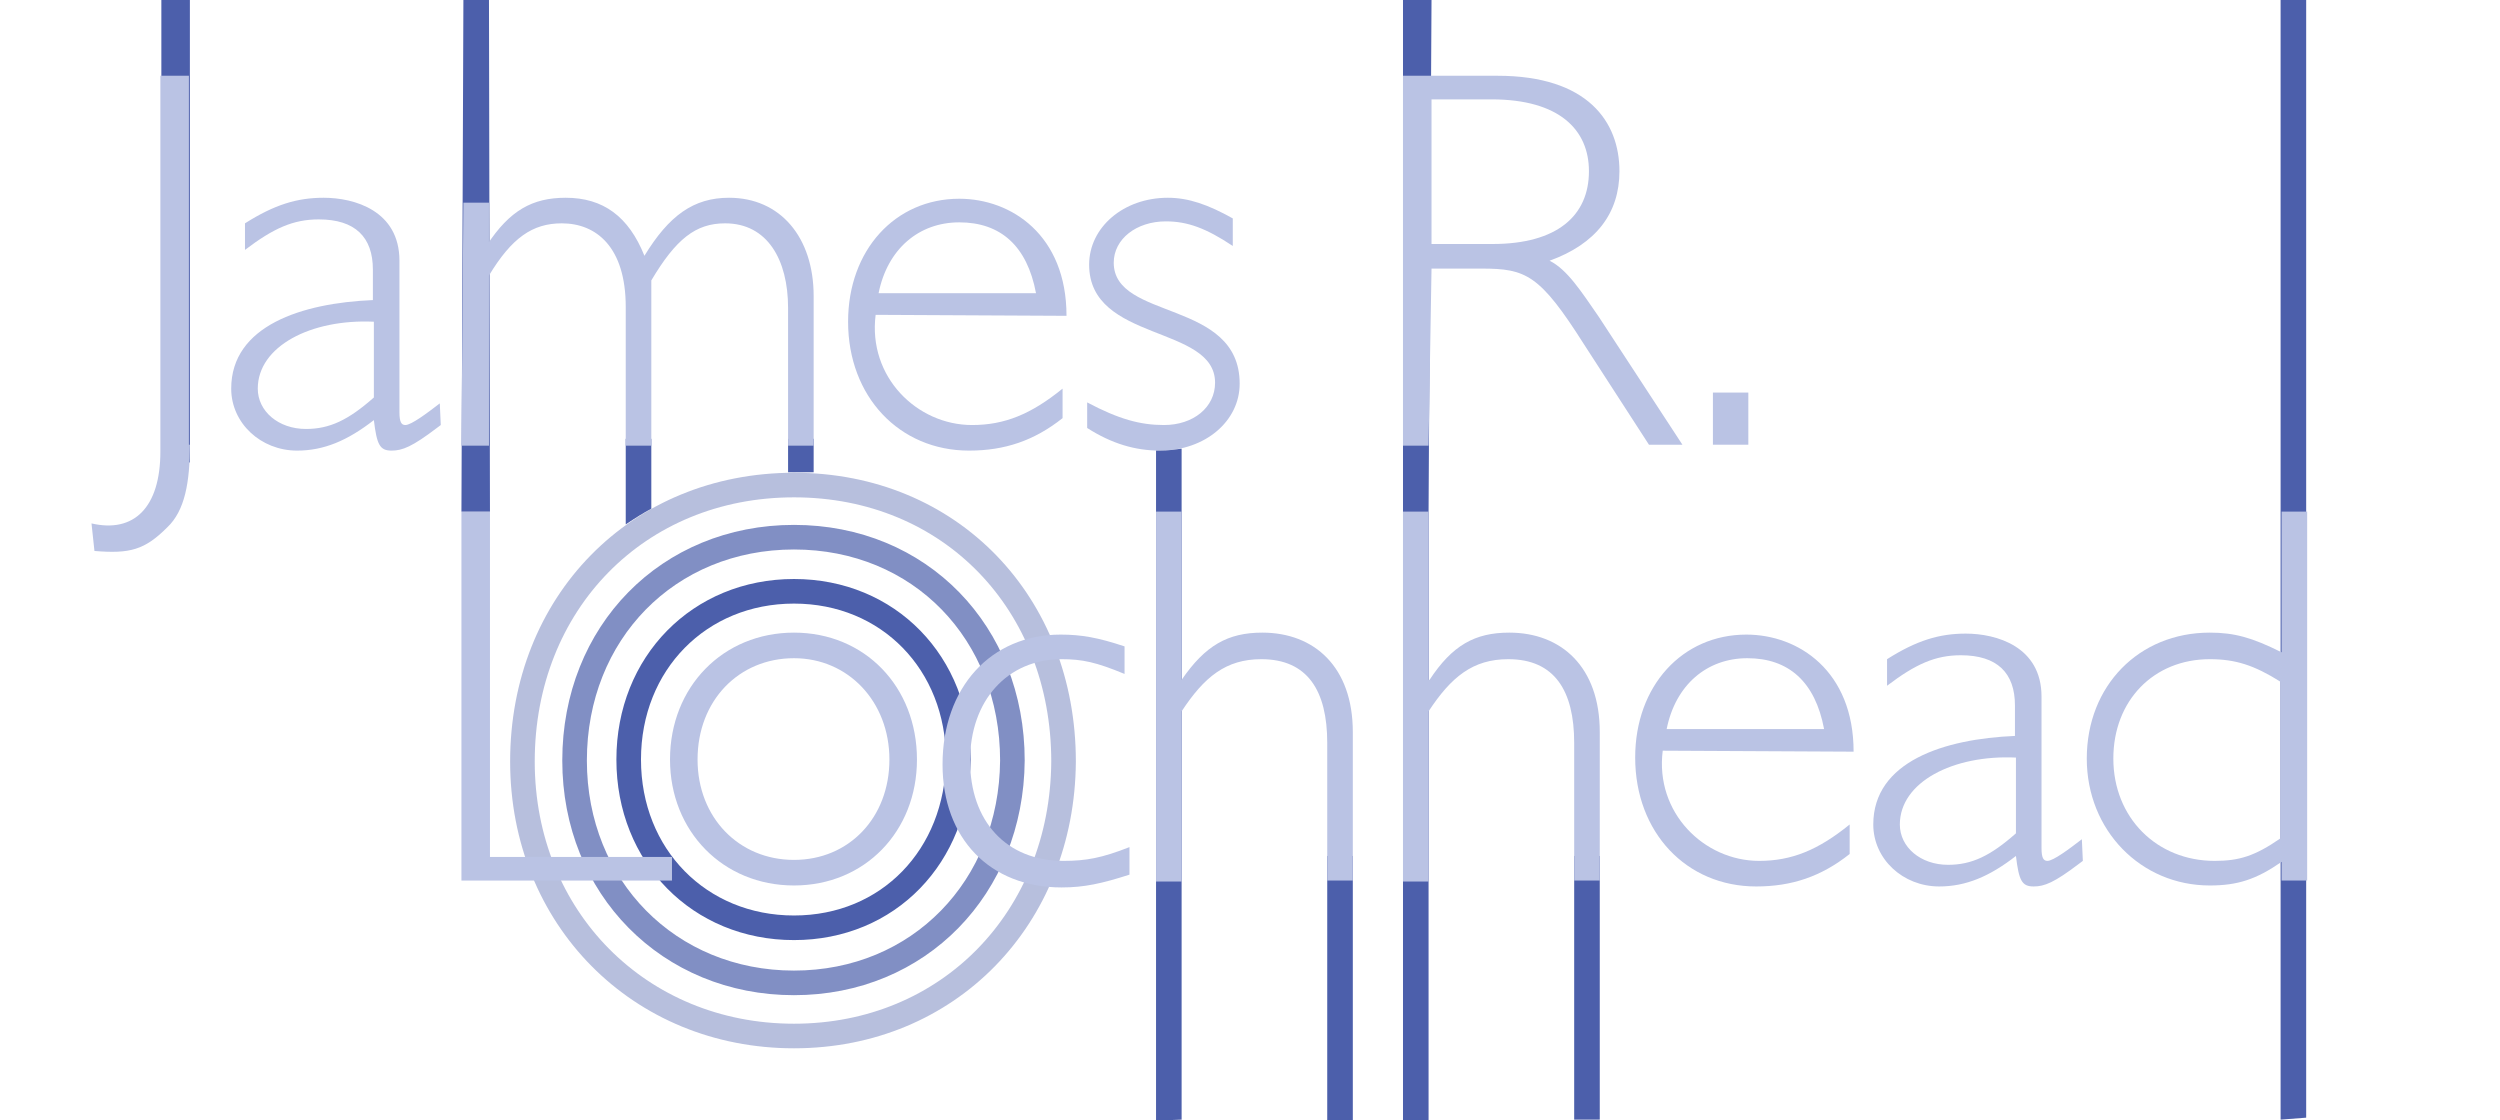
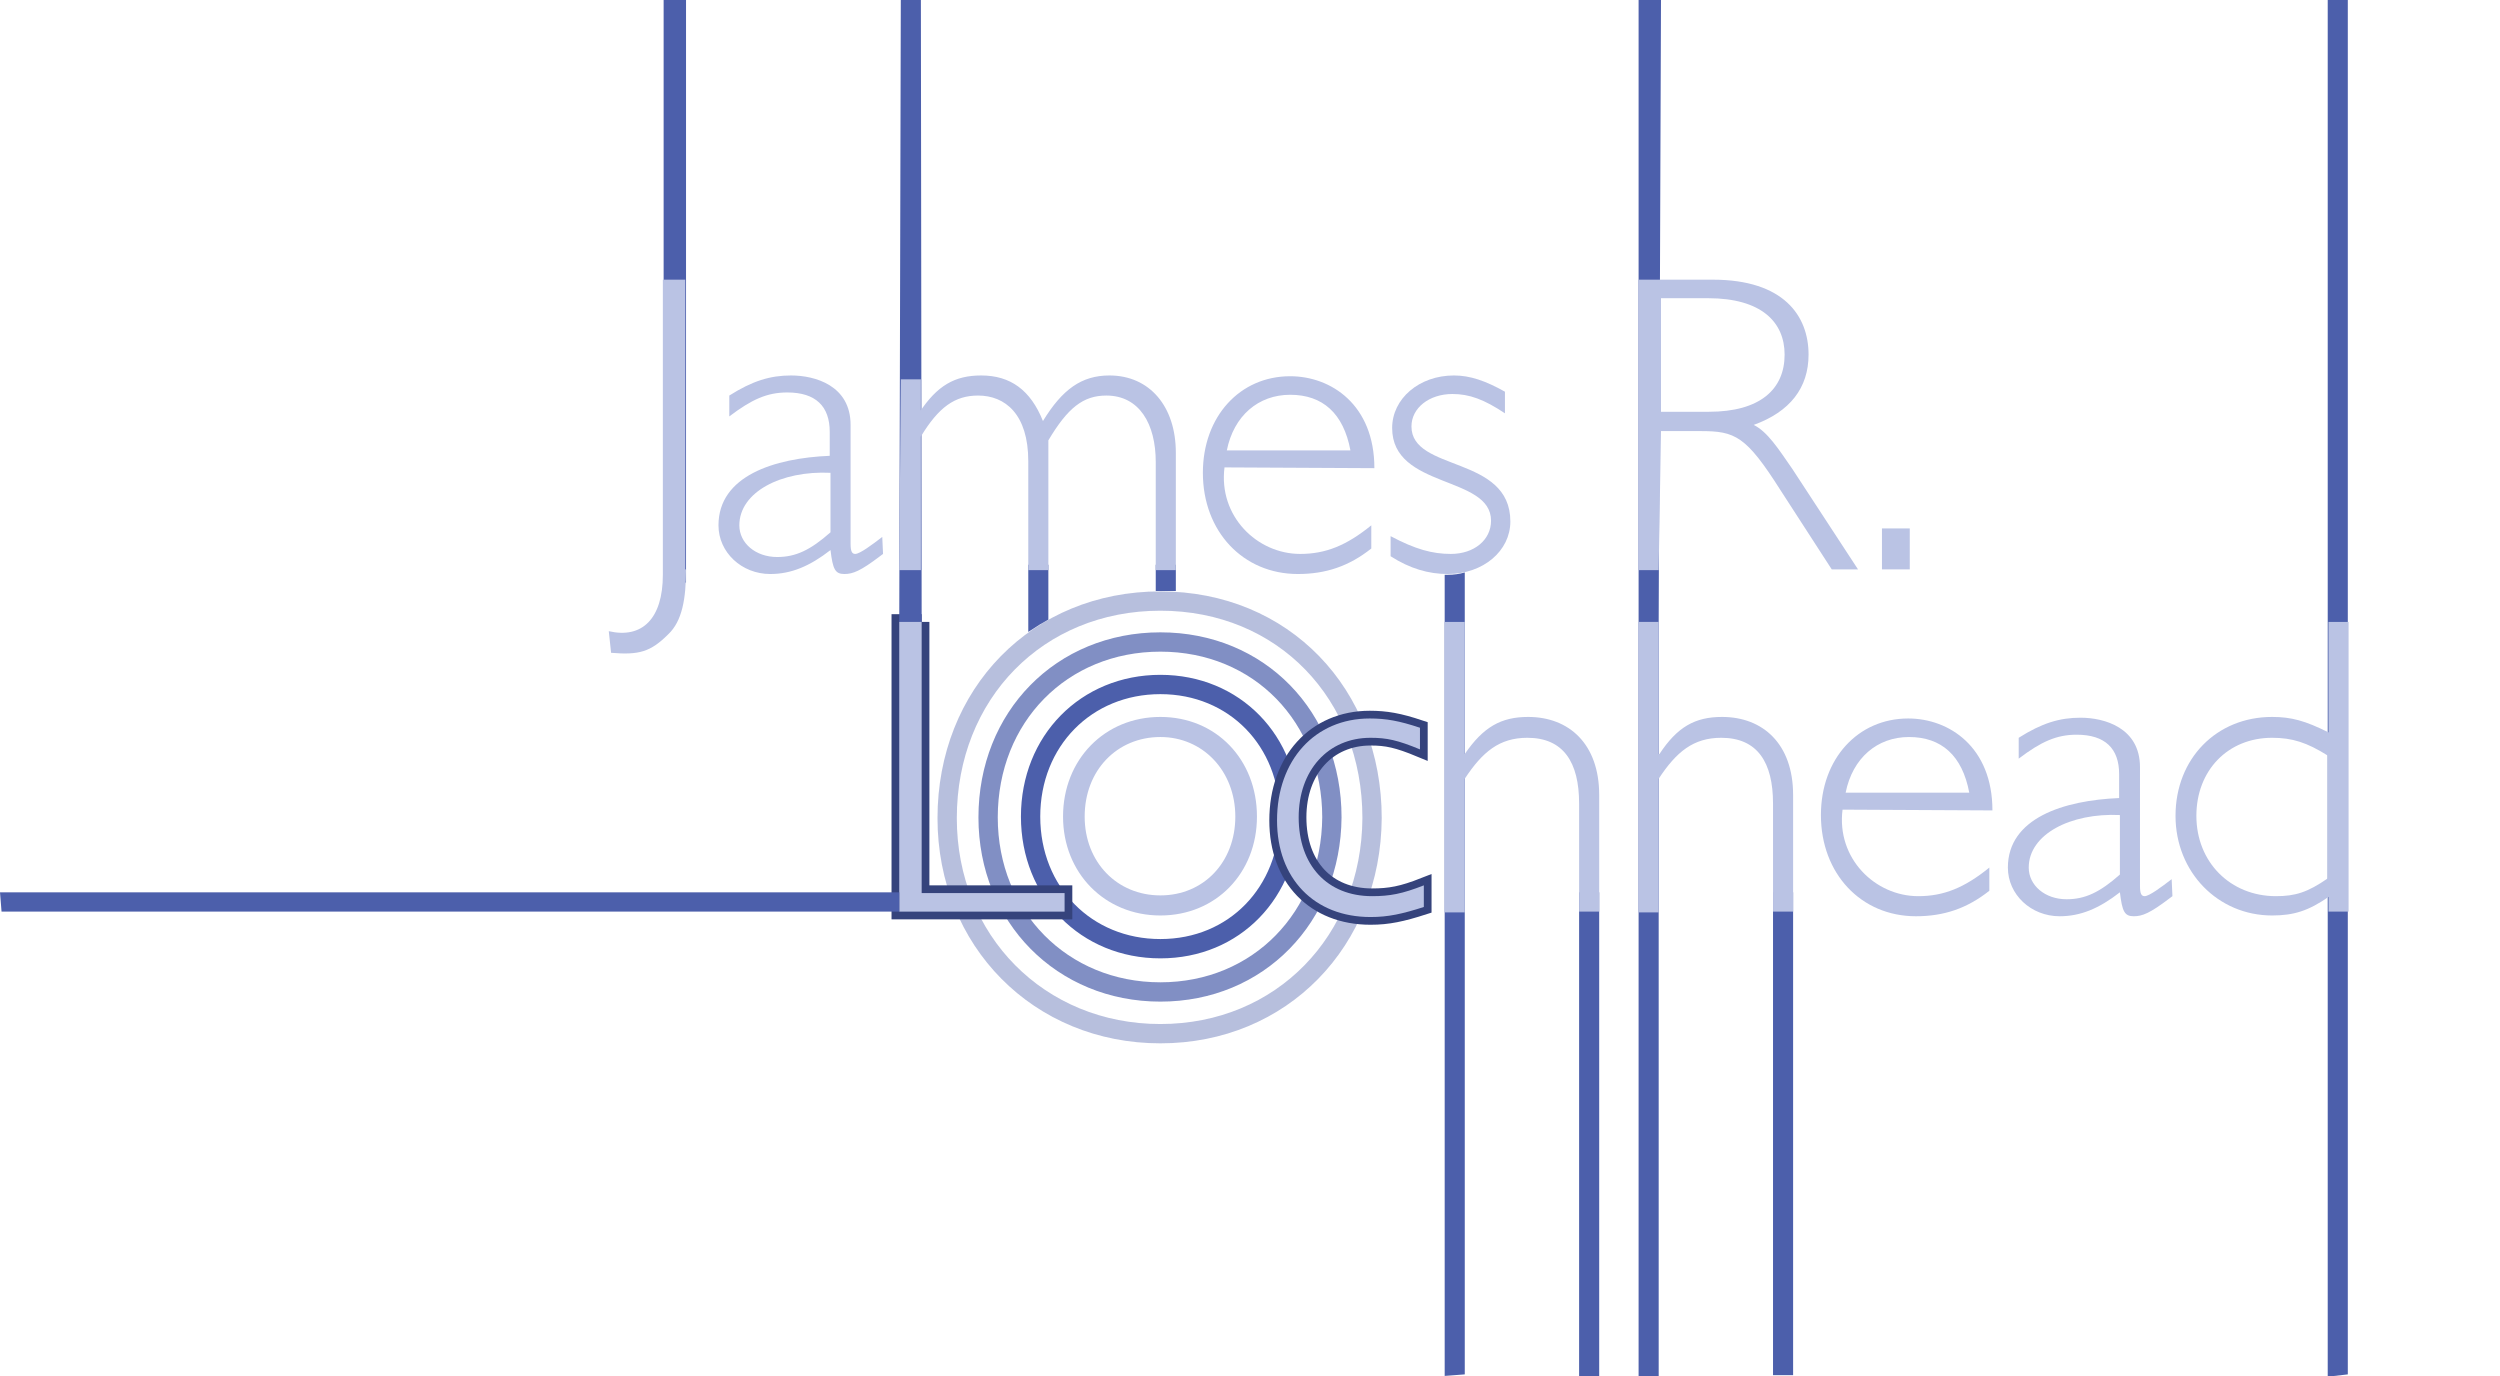
- <svg xmlns="http://www.w3.org/2000/svg" version="1.1" id="Layer_1" x="0px" y="0px" viewBox="0 0 254.1 113.8" style="enable-background:new 0 0 254.1 113.8;" xml:space="preserve">
+ <svg xmlns="http://www.w3.org/2000/svg" version="1.1" id="Layer_1" x="0px" y="0px" viewBox="0 0 323.6 178" style="enable-background:new 0 0 323.6 178;" xml:space="preserve">
  <style type="text/css">
	.st0{opacity:0.4;fill:none;stroke:#4C5FAB;stroke-width:2.5;stroke-miterlimit:10;enable-background:new    ;}
	.st1{opacity:0.7;fill:none;stroke:#4C5FAB;stroke-width:2.5;stroke-miterlimit:10;enable-background:new    ;}
	.st2{fill:none;stroke:#4C5FAB;stroke-width:2.5;stroke-miterlimit:10;}
- 	.st3{fill:#BAC3E4;}
- 	.st4{fill:#4C5FAB;}
+ 	.st3{fill:#BAC3E4;stroke:#35437C;stroke-width:2;stroke-miterlimit:10;}
+ 	.st4{fill:#BAC3E4;}
+ 	.st5{fill:#4C5FAB;}
</style>
-   <path class="st0" d="M80.7,105.3c-15.7,0-27.6-12-27.6-27.9c0-16.1,11.7-28.1,27.6-28.1s27.4,12,27.4,28.1  C108,93.3,96.4,105.3,80.7,105.3z" />
-   <path class="st1" d="M80.7,99.9c-12.7,0-22.3-9.7-22.3-22.6c0-13,9.5-22.7,22.3-22.7s22.2,9.7,22.2,22.7  C102.8,90.2,93.4,99.9,80.7,99.9z" />
-   <path class="st2" d="M80.7,94.3c-9.6,0-16.8-7.3-16.8-17.1s7.2-17.1,16.8-17.1s16.7,7.3,16.7,17.1C97.3,87,90.3,94.3,80.7,94.3z" />
+   <path class="st0" d="M150.2,133.8c-15.7,0-27.6-12-27.6-27.9c0-16.1,11.7-28.1,27.6-28.1s27.4,12,27.4,28.1  C177.5,121.8,165.9,133.8,150.2,133.8z" />
+   <path class="st1" d="M150.2,128.4c-12.7,0-22.3-9.7-22.3-22.6c0-13,9.5-22.7,22.3-22.7s22.2,9.7,22.2,22.7  C172.3,118.7,162.9,128.4,150.2,128.4z" />
+   <path class="st2" d="M150.2,122.8c-9.6,0-16.8-7.3-16.8-17.1s7.2-17.1,16.8-17.1s16.7,7.3,16.7,17.1  C166.8,115.5,159.8,122.8,150.2,122.8z" />
  <g>
-     <path class="st3" d="M49.8,52v35.1h18.5v2.4H46.9V52H49.8" />
+     <path class="st3" d="M119.3,80.5v35.1h18.5v2.4h-21.4V80.5H119.3" />
  </g>
-   <path class="st3" d="M80.7,90c-7.2,0-12.6-5.5-12.6-12.8c0-7.4,5.4-12.9,12.6-12.9s12.5,5.5,12.5,12.9C93.2,84.5,87.9,90,80.7,90z   M80.7,66.9c-5.6,0-9.8,4.3-9.8,10.3c0,5.9,4.2,10.2,9.8,10.2s9.7-4.3,9.7-10.2S86.2,66.9,80.7,66.9z" />
+   <path class="st4" d="M150.2,118.5c-7.2,0-12.6-5.5-12.6-12.8c0-7.4,5.4-12.9,12.6-12.9s12.5,5.5,12.5,12.9  C162.7,113,157.4,118.5,150.2,118.5z M150.2,95.4c-5.6,0-9.8,4.3-9.8,10.3c0,5.9,4.2,10.2,9.8,10.2s9.7-4.3,9.7-10.2  S155.7,95.4,150.2,95.4z" />
  <g>
-     <path class="st4" d="M16.4,47.1V0h2.9v47L16.4,47.1z" />
+     <path class="st5" d="M85.9,75.6V0h2.9v75.4L85.9,75.6z" />
  </g>
  <g>
-     <path class="st4" d="M46.9,52l0.2-52h2.6l0.1,52H46.9z" />
+     <path class="st5" d="M116.4,80.5L116.6,0h2.6l0.1,80.5H116.4z" />
  </g>
-   <path class="st4" d="M66.2,51.7v-7.1h-2.6v8.7C64.8,52.5,65.3,52.2,66.2,51.7z" />
-   <path class="st4" d="M80.9,48c0.6,0,1.2,0,1.8,0v-3.4h-2.6V48C80.4,48,80.6,48,80.9,48z" />
-   <path class="st3" d="M19.3,45.2c0,3.8-0.5,6.7-2.3,8.4c-2.3,2.3-3.8,2.7-7.4,2.4l-0.3-2.8c4.3,1,7-1.6,7-7.3V7.7h2.9v37.5H19.3z" />
-   <path class="st3" d="M44.8,43.2l-0.4,0.3c-2.5,1.9-3.5,2.3-4.6,2.3c-1.2,0-1.5-0.6-1.8-3.1c-2.7,2.1-5.1,3.1-7.8,3.1  c-3.7,0-6.7-2.8-6.7-6.3c0-6.4,7.2-8.7,14.4-9v-3.1c0-3.3-1.8-5.1-5.5-5.1c-2.6,0-4.6,0.9-7.5,3.1v-2.7c3-1.9,5.3-2.6,8-2.6  c3.1,0,7.7,1.3,7.7,6.4v15.4c0,1,0.2,1.3,0.6,1.3c0.6,0,2.2-1.2,3.5-2.2L44.8,43.2L44.8,43.2z M38,32.7c-6.4-0.3-11.8,2.5-11.8,6.8  c0,2.3,2.1,4.1,4.9,4.1c2.4,0,4.3-0.9,6.9-3.2V32.7z" />
-   <path class="st3" d="M49.5,24.9L49.5,24.9c2.3-3.5,4.6-4.8,8-4.8c3.8,0,6.4,1.9,8,5.9c2.5-4.1,5-5.9,8.6-5.9c5.2,0,8.6,4,8.6,10  v15.2h-2.6v-14c0-4.9-2.1-8.6-6.4-8.6c-3,0-5,1.6-7.5,5.8v16.8h-2.6V31.2c0-6.1-3-8.5-6.5-8.5c-3,0-5.1,1.5-7.4,5.3v17.3h-2.8  l0.2-24.7h2.6v4.3C49.7,24.9,49.5,24.9,49.5,24.9z" />
-   <path class="st3" d="M89,32c-0.8,6.3,4.2,11.2,9.8,11.2c3.3,0,6-1.1,9.2-3.7v3c-2.9,2.3-5.9,3.3-9.5,3.3c-7.1,0-12.3-5.5-12.3-13.1  c0-7.3,4.8-12.5,11.3-12.5c5.3,0,10.9,3.7,10.9,11.9L89,32L89,32z M105.3,29.8c-0.9-4.8-3.6-7.2-7.8-7.2c-4.1,0-7.3,2.7-8.2,7.2  H105.3z" />
-   <path class="st3" d="M126,39c0,3.8-3.5,6.8-8.1,6.8c-2.5,0-4.9-0.7-7.4-2.3v-2.6c3.2,1.7,5.4,2.3,7.8,2.3c3,0,5.2-1.8,5.2-4.3  c0-5.9-12.8-4.1-12.8-12c0-3.8,3.5-6.8,8-6.8c2.1,0,4.1,0.7,6.6,2.1c0,0,0,2.8,0,2.8c-2.7-1.8-4.6-2.5-6.8-2.5c-3,0-5.3,1.8-5.3,4.2  C113.2,32.6,126,30.4,126,39" />
-   <path class="st4" d="M117.9,45.8c-0.1,0-0.3,0-0.4,0v68.1l2.6-0.1V45.6C119.4,45.7,118.7,45.8,117.9,45.8z" />
+   <path class="st5" d="M135.7,80.2v-7.1h-2.6v8.7C134.3,81,134.8,80.7,135.7,80.2z" />
+   <path class="st5" d="M150.4,76.5c0.6,0,1.2,0,1.8,0v-3.4h-2.6v3.4C149.9,76.5,150.1,76.5,150.4,76.5z" />
+   <path class="st4" d="M88.8,73.7c0,3.8-0.5,6.7-2.3,8.4c-2.3,2.3-3.8,2.7-7.4,2.4l-0.3-2.8c4.3,1,7-1.6,7-7.3V36.2h2.9v37.5H88.8z" />
+   <path class="st4" d="M114.3,71.7l-0.4,0.3c-2.5,1.9-3.5,2.3-4.6,2.3c-1.2,0-1.5-0.6-1.8-3.1c-2.7,2.1-5.1,3.1-7.8,3.1  C96,74.3,93,71.5,93,68c0-6.4,7.2-8.7,14.4-9v-3.1c0-3.3-1.8-5.1-5.5-5.1c-2.6,0-4.6,0.9-7.5,3.1v-2.7c3-1.9,5.3-2.6,8-2.6  c3.1,0,7.7,1.3,7.7,6.4v15.4c0,1,0.2,1.3,0.6,1.3c0.6,0,2.2-1.2,3.5-2.2L114.3,71.7L114.3,71.7z M107.5,61.2  c-6.4-0.3-11.8,2.5-11.8,6.8c0,2.3,2.1,4.1,4.9,4.1c2.4,0,4.3-0.9,6.9-3.2V61.2z" />
+   <path class="st4" d="M119,53.4L119,53.4c2.3-3.5,4.6-4.8,8-4.8c3.8,0,6.4,1.9,8,5.9c2.5-4.1,5-5.9,8.6-5.9c5.2,0,8.6,4,8.6,10v15.2  h-2.6v-14c0-4.9-2.1-8.6-6.4-8.6c-3,0-5,1.6-7.5,5.8v16.8h-2.6V59.7c0-6.1-3-8.5-6.5-8.5c-3,0-5.1,1.5-7.4,5.3v17.3h-2.8l0.2-24.7  h2.6v4.3L119,53.4z" />
+   <path class="st4" d="M158.5,60.5c-0.8,6.3,4.2,11.2,9.8,11.2c3.3,0,6-1.1,9.2-3.7v3c-2.9,2.3-5.9,3.3-9.5,3.3  c-7.1,0-12.3-5.5-12.3-13.1c0-7.3,4.8-12.5,11.3-12.5c5.3,0,10.9,3.7,10.9,11.9L158.5,60.5L158.5,60.5z M174.8,58.3  c-0.9-4.8-3.6-7.2-7.8-7.2c-4.1,0-7.3,2.7-8.2,7.2H174.8z" />
+   <path class="st4" d="M195.5,67.5c0,3.8-3.5,6.8-8.1,6.8c-2.5,0-4.9-0.7-7.4-2.3v-2.6c3.2,1.7,5.4,2.3,7.8,2.3c3,0,5.2-1.8,5.2-4.3  c0-5.9-12.8-4.1-12.8-12c0-3.8,3.5-6.8,8-6.8c2.1,0,4.1,0.7,6.6,2.1v2.8c-2.7-1.8-4.6-2.5-6.8-2.5c-3,0-5.3,1.8-5.3,4.2  C182.7,61.1,195.5,58.9,195.5,67.5" />
+   <path class="st5" d="M187.4,74.4c-0.1,0-0.3,0-0.4,0v103.7l2.6-0.2V74.1C188.9,74.3,188.2,74.4,187.4,74.4z" />
  <g>
-     <path class="st4" d="M142.6,114V52h2.6v62L142.6,114z" />
+     <path class="st5" d="M212.1,178.2V80.5h2.6v97.7H212.1z" />
  </g>
  <g>
-     <path class="st4" d="M134.9,114.1V87h2.6v27.2H134.9z" />
+     <path class="st5" d="M204.4,178.3v-62.8h2.6v63h-2.6V178.3z" />
  </g>
  <g>
-     <path class="st4" d="M160,113.8V87h2.6v26.8H160z" />
+     <path class="st5" d="M229.5,178v-62.5h2.6V178H229.5z" />
  </g>
  <g>
-     <path class="st4" d="M231.8,113.8V0h2.6v113.6L231.8,113.8z" />
+     <path class="st5" d="M301.3,178.2V0h2.6v177.9L301.3,178.2z" />
  </g>
  <g>
-     <path class="st3" d="M107.8,64.5c2.1,0,3.8,0.3,6.5,1.2v2.8c-2.9-1.2-4.3-1.5-6.4-1.5c-5.5,0-9.3,4.2-9.3,10.3   c0,6.2,3.7,10.2,9.5,10.2c2.3,0,3.9-0.3,6.7-1.4v2.8c-2.8,0.9-4.6,1.3-6.9,1.3c-7.3,0-12.1-5-12.1-12.5   C95.8,69.9,100.7,64.5,107.8,64.5" />
+     <path class="st3" d="M177.3,93c2.1,0,3.8,0.3,6.5,1.2V97c-2.9-1.2-4.3-1.5-6.4-1.5c-5.5,0-9.3,4.2-9.3,10.3   c0,6.2,3.7,10.2,9.5,10.2c2.3,0,3.9-0.3,6.7-1.4v2.8c-2.8,0.9-4.6,1.3-6.9,1.3c-7.3,0-12.1-5-12.1-12.5   C165.3,98.4,170.2,93,177.3,93" />
  </g>
-   <path class="st3" d="M120.1,69.1L120.1,69.1c2.4-3.5,4.7-4.8,8.2-4.8c5.3,0,9.2,3.5,9.2,10.1v15.1h-2.6v-14c0-5.3-2-8.5-6.7-8.5  c-3.6,0-5.8,1.8-8.1,5.3v17.3h-2.6V52h2.6V69.1z" />
-   <path class="st3" d="M145.2,69.1h0.1c2.3-3.5,4.6-4.8,8.1-4.8c5.3,0,9.2,3.5,9.2,10.1v15.1H160v-14c0-5.3-2-8.5-6.7-8.5  c-3.6,0-5.8,1.8-8.1,5.3v17.3h-2.6V52h2.6V69.1z" />
-   <path class="st3" d="M169,76.3c-0.8,6.3,4.2,11.2,9.8,11.2c3.3,0,6-1.1,9.2-3.7v3c-2.9,2.3-5.9,3.3-9.5,3.3  c-7.1,0-12.3-5.5-12.3-13.1c0-7.3,4.8-12.5,11.3-12.5c5.3,0,10.9,3.7,10.9,11.9L169,76.3L169,76.3z M185.4,74.1  c-0.9-4.8-3.6-7.2-7.8-7.2c-4.1,0-7.3,2.7-8.2,7.2H185.4z" />
-   <path class="st3" d="M211.7,87.5l-0.4,0.3c-2.5,1.9-3.5,2.3-4.6,2.3c-1.2,0-1.5-0.6-1.8-3.1c-2.7,2.1-5.1,3.1-7.8,3.1  c-3.7,0-6.7-2.8-6.7-6.3c0-6.4,7.2-8.7,14.4-9v-3.1c0-3.3-1.8-5.1-5.5-5.1c-2.6,0-4.6,0.9-7.5,3.1V67c3-1.9,5.3-2.6,8-2.6  c3.1,0,7.7,1.3,7.7,6.4v15.4c0,1,0.2,1.3,0.6,1.3c0.6,0,2.2-1.2,3.5-2.2L211.7,87.5L211.7,87.5z M204.9,77  c-6.4-0.3-11.8,2.5-11.8,6.8c0,2.3,2.1,4.1,4.9,4.1c2.4,0,4.3-0.9,6.9-3.2L204.9,77L204.9,77z" />
-   <path class="st3" d="M234.5,89.5h-2.6v-1.9c-2.6,1.8-4.5,2.4-7.3,2.4c-7,0-12.5-5.6-12.5-12.9c0-7.4,5.3-12.8,12.5-12.8  c2.5,0,4.3,0.5,7.3,2V52h2.6V89.5z M231.8,69.3c-2.7-1.7-4.6-2.3-7.2-2.3c-5.7,0-9.8,4.2-9.8,10.1c0,6,4.4,10.4,10.3,10.4  c2.5,0,4.1-0.5,6.7-2.3V69.3z" />
+   <path class="st4" d="M189.6,97.6L189.6,97.6c2.4-3.5,4.7-4.8,8.2-4.8c5.3,0,9.2,3.5,9.2,10.1V118h-2.6v-14c0-5.3-2-8.5-6.7-8.5  c-3.6,0-5.8,1.8-8.1,5.3v17.3H187V80.5h2.6V97.6z" />
+   <path class="st4" d="M214.7,97.6h0.1c2.3-3.5,4.6-4.8,8.1-4.8c5.3,0,9.2,3.5,9.2,10.1V118h-2.6v-14c0-5.3-2-8.5-6.7-8.5  c-3.6,0-5.8,1.8-8.1,5.3v17.3h-2.6V80.5h2.6V97.6z" />
+   <path class="st4" d="M238.5,104.8c-0.8,6.3,4.2,11.2,9.8,11.2c3.3,0,6-1.1,9.2-3.7v3c-2.9,2.3-5.9,3.3-9.5,3.3  c-7.1,0-12.3-5.5-12.3-13.1c0-7.3,4.8-12.5,11.3-12.5c5.3,0,10.9,3.7,10.9,11.9L238.5,104.8L238.5,104.8z M254.9,102.6  c-0.9-4.8-3.6-7.2-7.8-7.2c-4.1,0-7.3,2.7-8.2,7.2H254.9z" />
+   <path class="st4" d="M281.2,116l-0.4,0.3c-2.5,1.9-3.5,2.3-4.6,2.3c-1.2,0-1.5-0.6-1.8-3.1c-2.7,2.1-5.1,3.1-7.8,3.1  c-3.7,0-6.7-2.8-6.7-6.3c0-6.4,7.2-8.7,14.4-9v-3.1c0-3.3-1.8-5.1-5.5-5.1c-2.6,0-4.6,0.9-7.5,3.1v-2.7c3-1.9,5.3-2.6,8-2.6  c3.1,0,7.7,1.3,7.7,6.4v15.4c0,1,0.2,1.3,0.6,1.3c0.6,0,2.2-1.2,3.5-2.2L281.2,116L281.2,116z M274.4,105.5  c-6.4-0.3-11.8,2.5-11.8,6.8c0,2.3,2.1,4.1,4.9,4.1c2.4,0,4.3-0.9,6.9-3.2L274.4,105.5L274.4,105.5z" />
+   <path class="st4" d="M304,118h-2.6v-1.9c-2.6,1.8-4.5,2.4-7.3,2.4c-7,0-12.5-5.6-12.5-12.9c0-7.4,5.3-12.8,12.5-12.8  c2.5,0,4.3,0.5,7.3,2V80.5h2.6V118z M301.3,97.8c-2.7-1.7-4.6-2.3-7.2-2.3c-5.7,0-9.8,4.2-9.8,10.1c0,6,4.4,10.4,10.3,10.4  c2.5,0,4.1-0.5,6.7-2.3V97.8z" />
  <g>
-     <path class="st4" d="M142.6,52V0h2.9l-0.3,52H142.6z" />
+     <path class="st5" d="M212.1,80.5V0h2.9l-0.3,80.5H212.1z" />
  </g>
-   <path class="st3" d="M152.2,7.7c9.2,0,12.4,4.7,12.4,9.7c0,4.3-2.4,7.4-7.1,9.1c1.8,0.9,3.2,3.1,5,5.7l8.5,13h-3.4L161,35  c-4.5-7.1-5.9-7.7-10.4-7.7h-5.1l-0.3,18h-2.6V7.7H152.2z M145.5,24.8h6.2c6.6,0,9.8-2.9,9.8-7.4c0-4.2-3-7.3-9.9-7.3h-6.1V24.8z" />
-   <path class="st3" d="M177.7,45.2h-3.6v-5.3h3.6V45.2z" />
+   <path class="st4" d="M221.7,36.2c9.2,0,12.4,4.7,12.4,9.7c0,4.3-2.4,7.4-7.1,9.1c1.8,0.9,3.2,3.1,5,5.7l8.5,13h-3.4l-6.6-10.2  c-4.5-7.1-5.9-7.7-10.4-7.7H215l-0.3,18h-2.6V36.2H221.7z M215,53.3h6.2c6.6,0,9.8-2.9,9.8-7.4c0-4.2-3-7.3-9.9-7.3H215V53.3z" />
+   <path class="st4" d="M247.2,73.7h-3.6v-5.3h3.6V73.7z" />
+   <g>
+     <path class="st4" d="M119.3,80.5v35.1h18.5v2.4h-21.4V80.5H119.3" />
+   </g>
+   <g>
+     <path class="st4" d="M177.3,93c2.1,0,3.8,0.3,6.5,1.2V97c-2.9-1.2-4.3-1.5-6.4-1.5c-5.5,0-9.3,4.2-9.3,10.3   c0,6.2,3.7,10.2,9.5,10.2c2.3,0,3.9-0.3,6.7-1.4v2.8c-2.8,0.9-4.6,1.3-6.9,1.3c-7.3,0-12.1-5-12.1-12.5   C165.3,98.4,170.2,93,177.3,93" />
+   </g>
+   <g>
+     <path class="st5" d="M0,115.5h116.4v2.5H0.2L0,115.5z" />
+   </g>
</svg>
